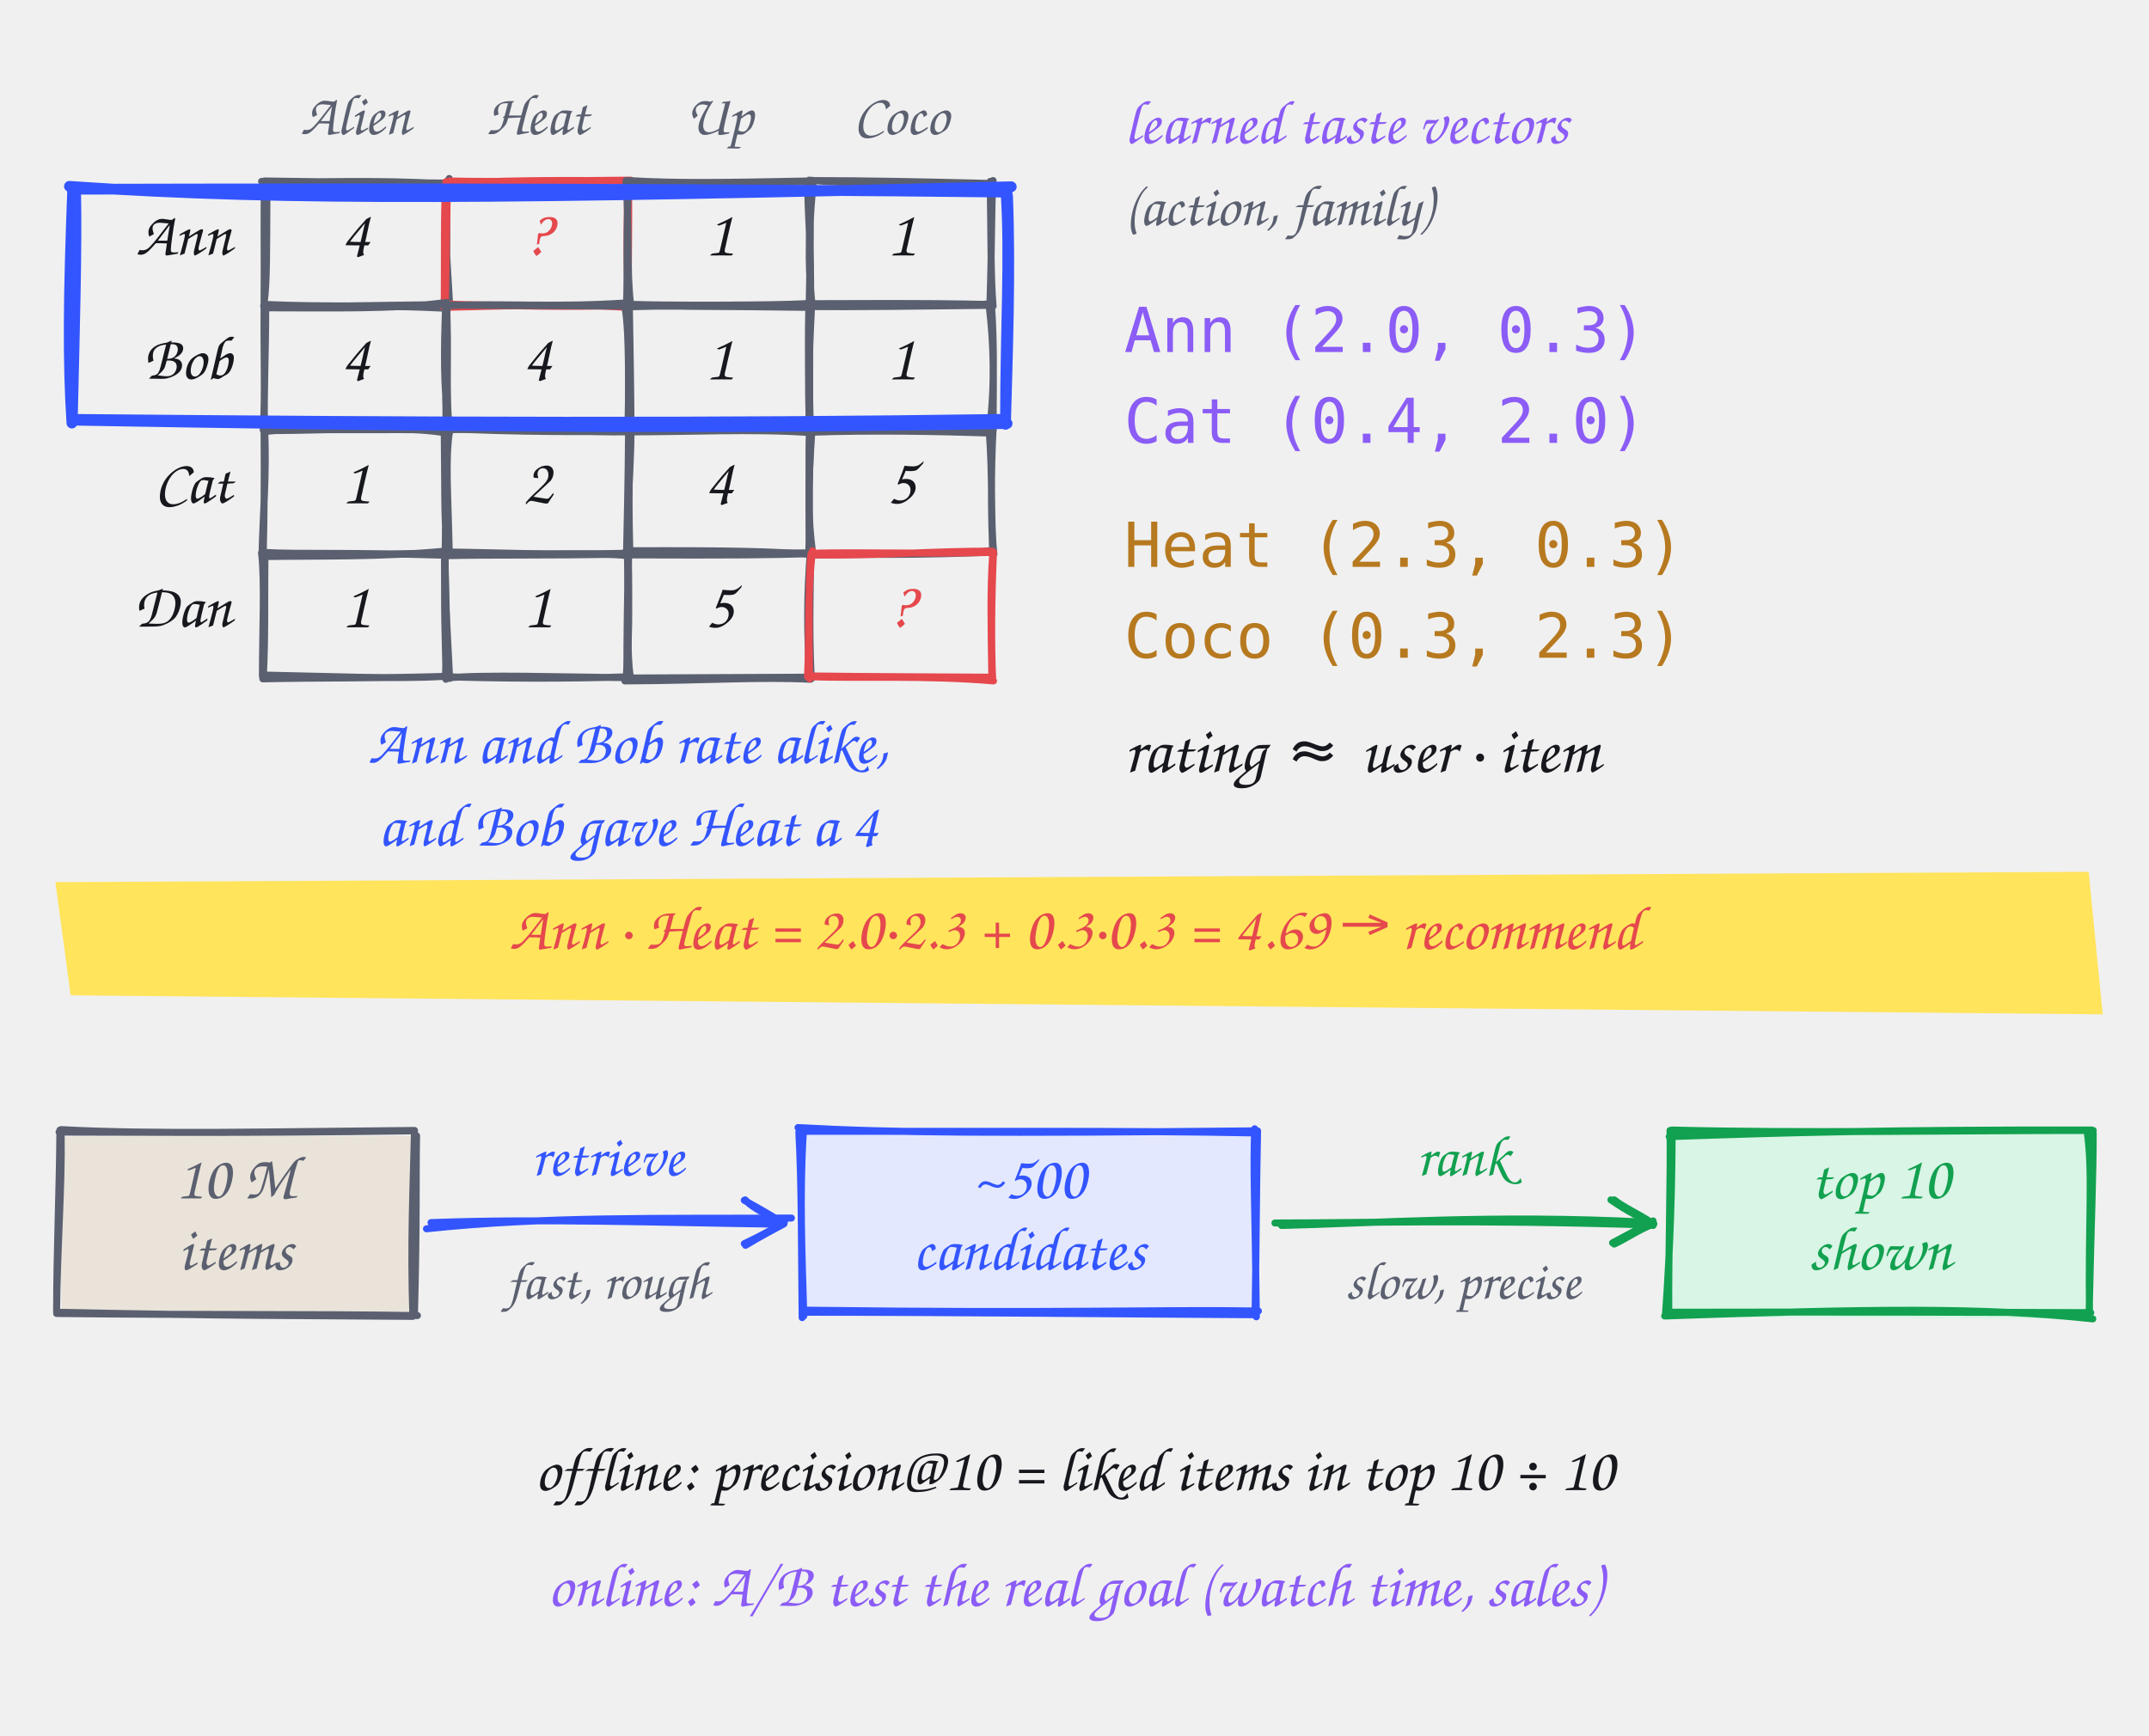
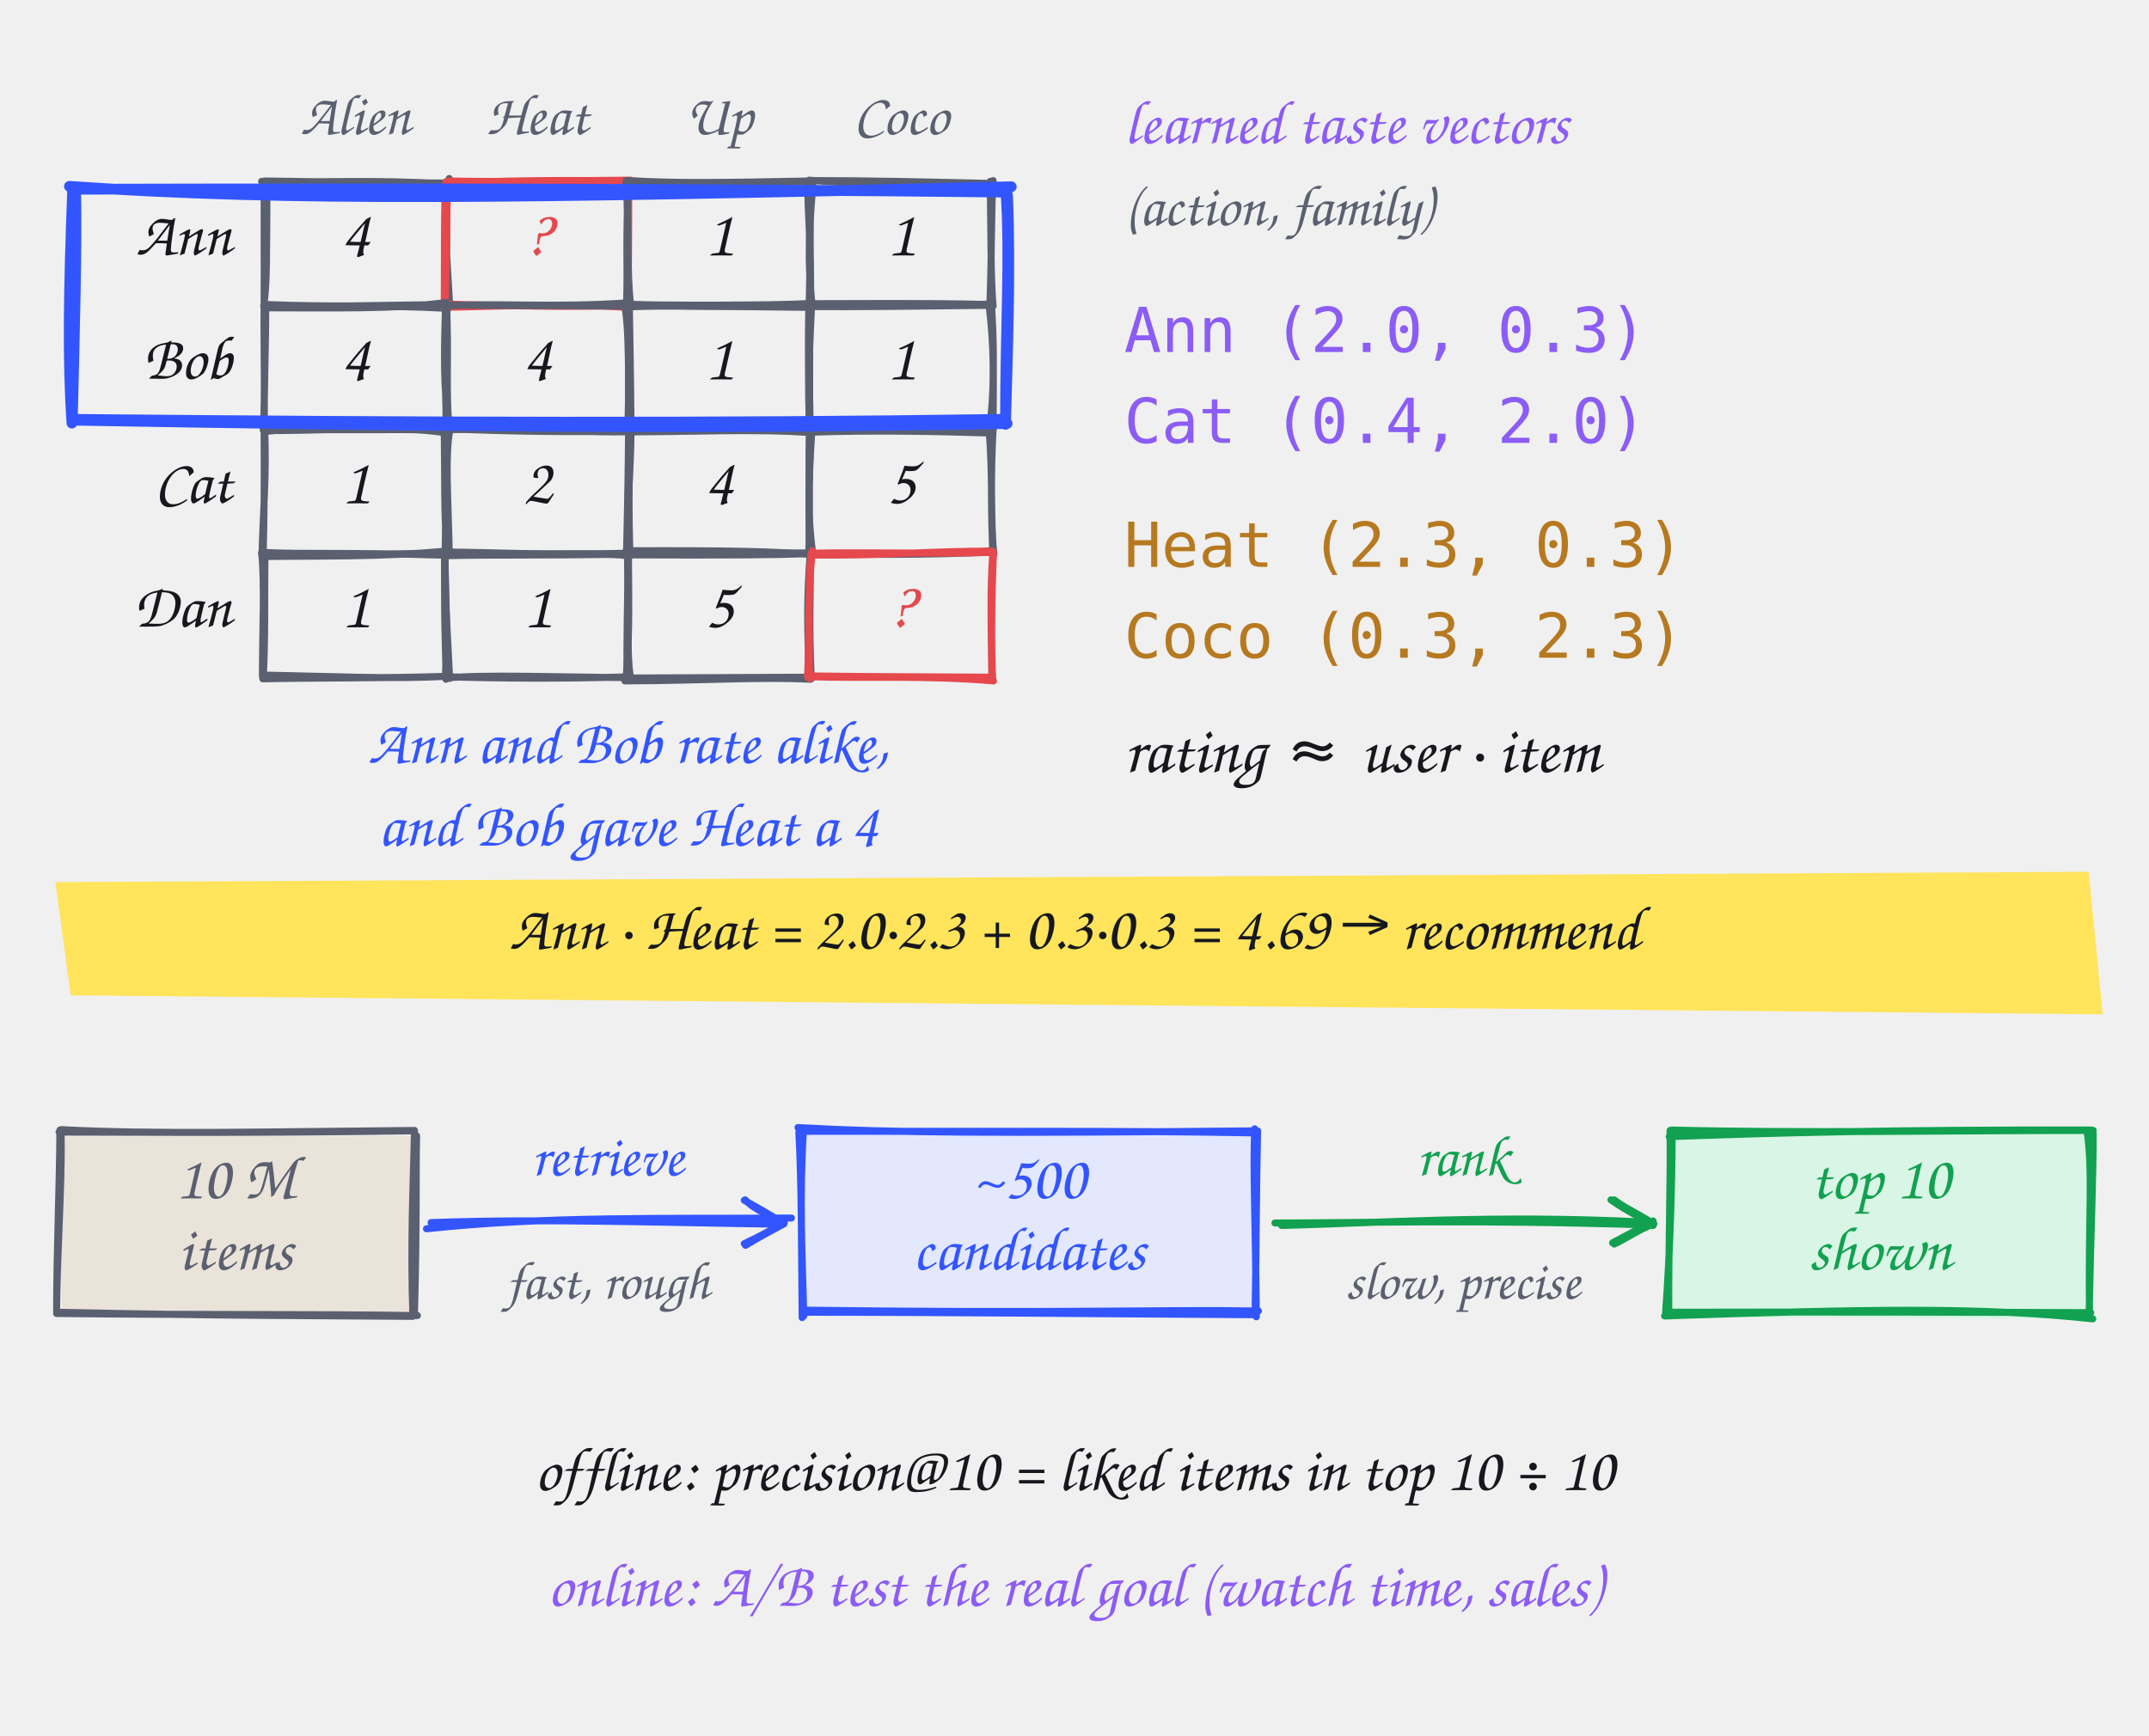
<svg xmlns="http://www.w3.org/2000/svg" viewBox="0 0 520 420" class="dg" font-family="Excalifont" data-diagram="recommender-systems">
  <style>
.dg path{fill:none;stroke-linecap:round;stroke-linejoin:round;stroke-width:1.7}
.dg .w-thick{stroke-width:2.6}.dg .w-thin{stroke-width:1.1}
.dg text{font-family:Excalifont,'Comic Sans MS',cursive;stroke:none}.dg .t-mono{font-family:'JetBrains Mono',monospace}
.s-ink{stroke:#16181D}.s-muted{stroke:#5B6070}.s-red{stroke:#E5484D}.s-blue{stroke:#3355FF}.s-green{stroke:#12A150}.s-orange{stroke:#F59E0B}.s-violet{stroke:#8B5CF6}.s-paper{stroke:#fff}.s-hl{stroke:#FFE45C}
.f-ink{fill:#16181D!important}.f-muted{fill:#E9E3D9!important}.f-red{fill:#FDE2E2!important}.f-blue{fill:#E3E8FF!important}.f-green{fill:#D8F5E5!important}.f-orange{fill:#FFF1D6!important}.f-violet{fill:#EDE5FF!important}.f-paper{fill:#fff!important}.f-hl{fill:#FFE45C!important}
.h-red{stroke:#E5484D}.h-blue{stroke:#3355FF}.h-green{stroke:#12A150}.h-orange{stroke:#F59E0B}.h-violet{stroke:#8B5CF6}.h-hl{stroke:#FFE45C}.h-ink{stroke:#16181D}.h-muted{stroke:#9AA0AE}
.t-ink{fill:#16181D}.t-muted{fill:#5B6070}.t-red{fill:#E5484D}.t-blue{fill:#3355FF}.t-green{fill:#12A150}.t-orange{fill:#B7791F}.t-violet{fill:#8B5CF6}.t-paper{fill:#fff}
</style>
  <g data-el="0" data-step="0" style="--i:0">
    <text x="86" y="30" font-size="14" text-anchor="middle" dominant-baseline="central" class="t t-muted">Alien</text>
    <text x="130" y="30" font-size="14" text-anchor="middle" dominant-baseline="central" class="t t-muted">Heat</text>
    <text x="174" y="30" font-size="14" text-anchor="middle" dominant-baseline="central" class="t t-muted">Up</text>
    <text x="218" y="30" font-size="14" text-anchor="middle" dominant-baseline="central" class="t t-muted">Coco</text>
    <text x="56" y="59" font-size="15" text-anchor="end" dominant-baseline="central" class="t t-ink">Ann</text>
    <text x="56" y="89" font-size="15" text-anchor="end" dominant-baseline="central" class="t t-ink">Bob</text>
    <text x="56" y="119" font-size="15" text-anchor="end" dominant-baseline="central" class="t t-ink">Cat</text>
    <text x="56" y="149" font-size="15" text-anchor="end" dominant-baseline="central" class="t t-ink">Dan</text>
    <path d="M63.3 43.9 C77.2 44.3, 89.6 43.4, 107.8 44.5 M64 43.8 C79.3 44, 94.7 44.3, 108 44.3 M108.7 43.2 C107.1 51.6, 108 59.3, 108.8 73.7 M108.1 43.9 C108 52.5, 108.3 60.7, 107.9 73.8 M107.7 74.6 C92.9 73.8, 77.6 74.3, 64.6 73.7 M108.3 74.1 C94.3 74.2, 81 74.3, 64.2 73.9 M63.9 73.4 C64.6 68.4, 64.5 61.9, 64.6 44.3 M63.9 74.3 C64 62.5, 63.8 51, 64 43.8" class="s-muted" pathLength="1" />
    <text x="86" y="59" font-size="16" text-anchor="middle" dominant-baseline="central" class="t t-ink">4</text>
    <path d="M108.6 43.8 C121.6 44.1, 135.1 43.7, 152.6 43.6 M108.4 44.3 C120.5 43.8, 133.2 43.5, 152.1 43.8 M151.8 44.6 C152 53.2, 151.2 62, 152.4 74.5 M152.1 44.1 C152.2 53.8, 152 63.7, 152 74.2 M151.7 74.4 C138.2 73.5, 123.7 74, 107.4 74.4 M151.8 73.8 C142.7 74.3, 133.2 74.3, 108 73.6 M107.5 73.8 C107.6 62.4, 107.4 50.1, 107.9 44 M107.7 74.3 C108.1 62.1, 108 49.9, 108.4 44" class="s-red" pathLength="1" />
    <text x="130" y="59" font-size="16" text-anchor="middle" dominant-baseline="central" class="t t-red t-bold">?</text>
    <path d="M151.4 44.6 C163.2 44.1, 174.4 44.5, 195.7 43.9 M152.1 43.7 C163.6 44.4, 175.6 44.2, 195.8 43.8 M195.5 44.2 C195.3 51.3, 196.4 58.6, 196.1 74.4 M195.9 43.7 C196 52.6, 195.9 62.3, 196.2 74.2 M195.5 74 C185.4 73.6, 175.1 74.1, 152.1 73.7 M196.2 73.7 C186.3 74.2, 176.6 74.1, 152.3 74.1 M152.6 73.8 C151.6 65.4, 152.3 57, 151.5 43.7 M151.6 73.6 C151.9 65.4, 151.5 56.2, 152.1 43.8" class="s-muted" pathLength="1" />
    <text x="174" y="59" font-size="16" text-anchor="middle" dominant-baseline="central" class="t t-ink">1</text>
    <path d="M195.8 43.6 C205.5 44.5, 213.2 44.2, 239.4 44.5 M196.1 43.7 C209.3 43.7, 223.5 44, 239.8 44.4 M240.3 43.7 C239.8 50.8, 240.1 56.8, 239.5 74.6 M239.6 43.9 C239.8 55.4, 239.7 67.4, 240.3 74.1 M240.2 73.5 C226.9 74.5, 214.7 73.3, 195.6 74.1 M239.8 73.9 C222.6 74.1, 205.6 74.3, 196.2 74.2 M196.5 73.9 C195.8 66.7, 195.3 60.3, 196.7 44.7 M195.8 74 C196.1 62.1, 196 50.3, 196.2 44.3" class="s-muted" pathLength="1" />
    <text x="218" y="59" font-size="16" text-anchor="middle" dominant-baseline="central" class="t t-ink">1</text>
    <path d="M64.2 74.5 C79.9 74.5, 95.7 74.9, 108 73.2 M63.8 74 C77.3 74.3, 90 73.9, 108.4 73.7 M108 73.3 C108.7 85, 107.7 95.4, 108.8 104.6 M108.2 74.4 C107.7 85, 108.4 95.1, 107.7 104.1 M108 104.8 C99.7 103.4, 90 103.8, 64.3 103.4 M108.2 103.8 C99 104, 90.6 104.1, 63.7 103.9 M64 103.9 C63.8 95.4, 64.3 85.2, 64.3 74.4 M63.7 104.1 C64.2 95.5, 63.8 86.5, 63.9 74.2" class="s-muted" pathLength="1" />
    <text x="86" y="89" font-size="16" text-anchor="middle" dominant-baseline="central" class="t t-ink">4</text>
    <path d="M108.6 74 C120.9 73.3, 133.9 74.5, 151.9 73.3 M108.2 73.8 C118 74, 128.5 73.9, 151.8 74.1 M152.3 74.8 C152.4 81.9, 152.6 90.4, 152.7 104.1 M152.3 74.4 C152.2 80.6, 152.1 86.4, 152.1 104.3 M152.3 104.5 C142.3 104.7, 133.8 103.7, 108.6 103.2 M151.7 104.3 C140.4 103.8, 129.2 103.5, 108.4 104 M108.7 103.7 C107.2 94.1, 107.5 83.8, 107.8 74.3 M108.3 104.1 C107.6 98, 107.8 92.1, 108.1 74.2" class="s-muted" pathLength="1" />
    <text x="130" y="89" font-size="16" text-anchor="middle" dominant-baseline="central" class="t t-ink">4</text>
    <path d="M151.7 74.3 C167.3 73.5, 183 74.2, 196.7 73.4 M152.4 73.7 C163.1 74.2, 174.6 74.1, 196.1 74.4 M195.7 74.8 C195.5 85, 195.7 96, 195.8 103.6 M196 74.1 C195.8 82.3, 195.7 91.1, 196.1 104 M195.5 104 C181.5 104.3, 168 103.9, 152.4 104.5 M196.2 104.3 C179.9 103.6, 163.8 104, 152.2 103.9 M152.4 104.2 C151.8 93.2, 152.5 82.2, 151.2 74 M151.9 104.2 C152.2 95.2, 152.2 86.7, 151.6 73.6" class="s-muted" pathLength="1" />
    <text x="174" y="89" font-size="16" text-anchor="middle" dominant-baseline="central" class="t t-ink">1</text>
    <path d="M196 73.5 C208.9 73.5, 222.4 73.3, 239.8 73.7 M196.1 74 C206.3 74, 217 74, 239.8 73.7 M239.4 74.4 C240.4 83.2, 240.8 92.6, 239.5 103.5 M239.9 73.8 C240.5 81.9, 240.4 88.9, 240.3 104 M239.2 103.7 C228.8 104.4, 219.3 104, 195.5 103.8 M239.8 104.2 C223.5 103.9, 207.2 104.2, 195.7 103.6 M195.9 104.2 C195.6 96.3, 195.6 89.1, 196.4 73.7 M195.8 104.3 C196.1 92.5, 195.7 81, 196.2 74.2" class="s-muted" pathLength="1" />
    <text x="218" y="89" font-size="16" text-anchor="middle" dominant-baseline="central" class="t t-ink">1</text>
    <path d="M64.4 104.4 C74.5 103.4, 85.7 104.1, 108.4 104 M63.9 104.2 C74.2 104.3, 84.2 103.6, 108.4 103.8 M108.8 104.1 C107.7 111.4, 108.4 119.2, 108.7 133.4 M107.7 104.2 C108.1 110.7, 108 117.5, 107.8 134 M108.6 133.3 C92.8 134.9, 75.4 134.5, 64.2 134.7 M108.1 134.1 C91.1 134.1, 73.8 134.4, 64 134.1 M63.4 134.2 C63.6 124.9, 64.6 114, 64 103.4 M63.7 133.7 C63.9 125.1, 64 117.2, 63.9 104.1" class="s-muted" pathLength="1" />
    <text x="86" y="119" font-size="16" text-anchor="middle" dominant-baseline="central" class="t t-ink">1</text>
    <path d="M107.2 103.7 C125 104.6, 142.6 104.5, 151.4 104.4 M107.6 103.7 C117.4 104.1, 126.7 104.2, 152.1 103.8 M152.5 103.7 C152.6 109.5, 151.9 115.8, 152.4 133.3 M152.4 103.9 C152 115.5, 151.9 127.3, 152 134 M152.3 134.5 C140.1 133.4, 126.7 134.7, 107.3 134 M151.7 134.1 C134.8 134.1, 117.2 134.2, 108.3 133.8 M108.5 134.2 C107.4 127.9, 107.7 120.9, 107.5 104.6 M107.7 133.9 C108 122.5, 107.7 110.6, 108.4 103.9" class="s-muted" pathLength="1" />
    <text x="130" y="119" font-size="16" text-anchor="middle" dominant-baseline="central" class="t t-ink">2</text>
    <path d="M151.6 104.5 C166.6 104.6, 181.9 103.7, 196.1 104.7 M152.2 104 C160.6 103.6, 169.9 103.8, 195.8 103.9 M196.2 103.3 C195.9 113.7, 195.5 124.4, 196 133.2 M196.2 104.4 C195.6 115.1, 195.6 125.8, 196.2 134.1 M196.1 134.2 C187.3 133.5, 178 133.2, 152 133.3 M196.1 134 C187.2 134.3, 177.4 134.4, 151.8 134.3 M152 134.1 C151.4 124.9, 152.6 115.8, 152.7 104.3 M151.6 134 C151.8 125.1, 152 116.9, 152.1 103.8" class="s-muted" pathLength="1" />
    <text x="174" y="119" font-size="16" text-anchor="middle" dominant-baseline="central" class="t t-ink">4</text>
    <path d="M196.4 104.6 C211.2 104.1, 227 104.4, 239.4 104.8 M196.1 104.2 C206.5 103.8, 217.2 103.8, 240.1 104 M239.3 103.8 C240.3 115.1, 239.6 126.2, 240.5 134.1 M240.3 103.8 C239.7 114.8, 239.9 125.6, 240.2 133.6 M239.4 133.3 C229.7 134.5, 218.3 133.9, 195.7 134.3 M240.1 133.6 C223.4 134.4, 207.2 134.2, 195.9 134 M196.6 133.6 C195.5 125.2, 195.5 118, 196.5 103.5 M195.7 134.1 C196.1 122.3, 195.5 110.3, 195.9 103.7" class="s-muted" pathLength="1" />
    <text x="218" y="119" font-size="16" text-anchor="middle" dominant-baseline="central" class="t t-ink">5</text>
    <path d="M64 133.7 C72.8 134.2, 82.1 133.6, 108.4 134.4 M64.3 133.9 C75.4 134.3, 86.7 134.2, 108.3 133.9 M107.6 134.1 C107.4 140.9, 108 147.6, 108.8 164.2 M107.7 134.1 C107.8 146, 108 157.9, 107.9 164.4 M107.6 163.7 C94.4 164.4, 80.6 163.7, 64.6 163.4 M107.7 163.7 C91.8 164.2, 76.6 164, 63.6 164.3 M63.5 163.7 C63.5 152.2, 64.1 141.1, 63.3 133.8 M63.7 164 C64.2 154.9, 64 146.1, 64.1 133.9" class="s-muted" pathLength="1" />
    <text x="86" y="149" font-size="16" text-anchor="middle" dominant-baseline="central" class="t t-ink">1</text>
    <path d="M107.6 134.5 C119.1 134.2, 130.7 134.5, 151.7 134.1 M107.8 133.6 C120.2 133.7, 131.5 134.4, 151.8 133.9 M151.8 134.5 C152.1 142.7, 152.5 151, 151.5 164.3 M151.9 133.6 C152.2 140.4, 152.3 147.3, 151.7 164.4 M151.9 164 C135.2 163.9, 117.3 163.2, 107.9 164.1 M152.2 163.8 C136.9 164.3, 121.2 164.2, 108.1 163.8 M108 163.7 C107.7 155.2, 107.4 146.1, 107.7 134.2 M107.8 163.8 C108.4 152.3, 107.7 139.9, 107.6 134" class="s-muted" pathLength="1" />
    <text x="130" y="149" font-size="16" text-anchor="middle" dominant-baseline="central" class="t t-ink">1</text>
    <path d="M151.3 133.6 C165.5 134.6, 179.4 134, 196.7 133.8 M152 134.1 C164.2 134.2, 177.1 134, 196.1 133.8 M196.1 133.2 C195.2 144.6, 195.3 152.8, 195.9 164.4 M196 133.9 C196.3 141.6, 195.6 149.5, 196.3 164.3 M196.1 164.4 C183.2 163.8, 171.6 164.7, 151.2 164.8 M195.8 163.9 C181.3 164, 166.6 164, 151.8 164.1 M152.5 163.7 C151.7 158.2, 152 151.2, 152.1 134.5 M151.8 163.6 C151.5 154.9, 152 146.4, 151.9 134.2" class="s-muted" pathLength="1" />
    <text x="174" y="149" font-size="16" text-anchor="middle" dominant-baseline="central" class="t t-ink">5</text>
    <path d="M196.5 134.3 C211.9 134.6, 226.5 133.3, 240.1 133.4 M196.3 133.9 C209 133.6, 221.8 134.1, 240.4 133.7 M240.4 133.6 C239.9 144.8, 239.8 156.2, 240.2 164.5 M240.2 134.3 C239.6 142.8, 239.8 150.9, 240 164.3 M240.4 164.8 C223.9 163.4, 208.3 164.2, 196.1 163.8 M240.2 163.9 C225.7 163.8, 211.2 163.8, 196.4 163.6 M195.4 163.8 C195.9 153.5, 195.3 144.3, 196.6 133.3 M195.9 164.3 C195.7 152.4, 195.7 140.2, 196.2 134.3" class="s-red" pathLength="1" />
    <text x="218" y="149" font-size="16" text-anchor="middle" dominant-baseline="central" class="t t-red t-bold">?</text>
  </g>
  <g data-el="1" data-step="1" style="--i:0">
    <path d="M16.8 45.1 C70.7 48.8, 123.1 48, 244.7 45.2 M17.4 45.8 C96.8 45.6, 174.7 45.7, 243.7 46.5 M243.8 47.4 C244.5 64.8, 243.8 85.4, 243.3 102.7 M243.4 46 C244.5 62.5, 243.3 78.7, 243.3 102.6 M242.7 101.5 C173.8 102.5, 103.9 102.3, 17.7 101.5 M243.7 102.5 C168 104, 92.3 103, 18.1 101.7 M17.4 102.4 C16.4 87.3, 16.6 71.4, 17.6 45.4 M17.5 101.7 C18 80.4, 18.6 60, 18.3 46.2" class="s-blue w-thick" pathLength="1" />
    <text x="152" y="182" font-size="15" text-anchor="middle" dominant-baseline="central" class="t t-blue">Ann and Bob rate alike,</text>
    <text x="152" y="202" font-size="15" text-anchor="middle" dominant-baseline="central" class="t t-blue">and Bob gave Heat a 4</text>
  </g>
  <g data-el="2" data-step="2" style="--i:0">
    <text x="272" y="32" font-size="15" text-anchor="start" dominant-baseline="central" class="t t-violet t-bold">learned taste vectors</text>
    <text x="272" y="52" font-size="14" text-anchor="start" dominant-baseline="central" class="t t-muted">(action, family)</text>
    <text x="272" y="80" font-size="15" text-anchor="start" dominant-baseline="central" class="t t-violet t-mono">Ann (2.0, 0.3)</text>
    <text x="272" y="102" font-size="15" text-anchor="start" dominant-baseline="central" class="t t-violet t-mono">Cat (0.4, 2.0)</text>
    <text x="272" y="132" font-size="15" text-anchor="start" dominant-baseline="central" class="t t-orange t-mono">Heat (2.3, 0.3)</text>
    <text x="272" y="154" font-size="15" text-anchor="start" dominant-baseline="central" class="t t-orange t-mono">Coco (0.3, 2.3)</text>
    <text x="272" y="184" font-size="16" text-anchor="start" dominant-baseline="central" class="t t-ink t-bold">rating ≈ user · item</text>
  </g>
  <g data-el="3" data-step="3" style="--i:0">
    <path d="M13.4 213.5 L505.4 211 L508.8 245.5 L17.1 240.9" class="f-hl" />
  </g>
  <g data-el="4" data-step="3" style="--i:1">
-     <text x="260" y="227" font-size="15" text-anchor="middle" dominant-baseline="central" class="t t-red t-bold">Ann · Heat = 2.0·2.3 + 0.3·0.3 = 4.69 → recommend</text>
+     <text x="260" y="227" font-size="15" text-anchor="middle" dominant-baseline="central" class="t t-ink t-bold">Ann · Heat = 2.0·2.3 + 0.3·0.3 = 4.69 → recommend</text>
  </g>
  <g data-el="5" data-step="4" style="--i:0">
    <path d="M13.5 275.1 L100.3 274.9 L99 317.5 L15 318" class="f-muted" />
    <path d="M14.8 273.4 C37.6 274.6, 64.2 273.9, 100.1 273.6 M14.3 274 C34.2 274, 55.9 274.3, 99.8 273.7 M100.8 274.9 C100.6 284.5, 100.9 295.5, 100.3 317.6 M100.3 273.6 C100 286.8, 99.3 300.8, 99.9 318.4 M101 318.4 C74.3 318, 47.7 318.3, 13.7 317.9 M99.9 318.6 C77.4 318.4, 54.8 318.5, 14 317.6 M13.7 316.9 C13.8 303.4, 15 286.7, 14.8 275 M13.7 317.5 C13.7 303.2, 14.4 287.8, 14.5 273.5" class="s-muted" pathLength="1" />
    <text x="57" y="287.4" font-size="15" text-anchor="middle" dominant-baseline="central" class="t t-muted">10 M</text>
    <text x="57" y="304.6" font-size="15" text-anchor="middle" dominant-baseline="central" class="t t-muted">items</text>
    <path d="M103.2 297.4 C132.5 294.3, 159.9 295, 191.5 294.8 M104.3 295.9 C131.9 294.9, 159.4 295.9, 189.1 296.3" class="s-blue" pathLength="1" />
    <path d="M180.3 290.4 C182.3 292.5, 185 293.6, 189.4 296 M180.1 290.5 C183 292.2, 185.3 293.3, 189.7 296.2 M189.7 296.2 C187.5 297.4, 184.2 299.1, 180.4 301.4 M189.8 295.8 C186.9 297.6, 183.5 299.4, 180.1 301" class="s-blue" pathLength="1" />
    <text x="147" y="282" font-size="14" text-anchor="middle" dominant-baseline="central" class="t t-blue">retrieve</text>
    <text x="147" y="312" font-size="13" text-anchor="middle" dominant-baseline="central" class="t t-muted">fast, rough</text>
    <path d="M193.6 274.5 L304.1 273.7 L303.2 318.9 L194.1 318.1" class="f-blue" />
    <path d="M193.1 272.9 C216.7 274.2, 240.1 274.3, 303.4 273.7 M193.6 273.8 C234.7 273.9, 273.7 273.6, 303.7 274.2 M303.6 273.2 C303.2 283.5, 303.7 291.5, 304 318.7 M304.3 273.7 C304 287.1, 304 299.8, 303.7 317.7 M304.5 317.3 C281.4 316.9, 256.5 317.9, 195.1 317.1 M303.6 318.2 C267.1 318, 230.5 317.6, 194.6 317.6 M194.1 318.9 C193.9 301.8, 194 286.8, 193.3 274 M194.5 318.5 C194.1 303.7, 193.4 289.8, 194.4 273.8" class="s-blue" pathLength="1" />
    <text x="249" y="287.4" font-size="15" text-anchor="middle" dominant-baseline="central" class="t t-blue">~500</text>
    <text x="249" y="304.6" font-size="15" text-anchor="middle" dominant-baseline="central" class="t t-blue">candidates</text>
    <path d="M310.1 296.6 C331.8 296.1, 361.6 293.9, 398.4 295.8 M308.5 296 C331.1 296, 354.3 295.1, 400 296.5" class="s-green" pathLength="1" />
    <path d="M389.8 290.4 C393.9 293.3, 397.6 294.9, 400 296.6 M390.6 290.4 C393 292.3, 395.8 293.4, 399.8 296 M400 295.5 C397.5 296.9, 396.1 297.7, 390.2 300.8 M400.2 296.2 C396.5 297.6, 393.6 299.7, 390.6 301.1" class="s-green" pathLength="1" />
    <text x="354" y="282" font-size="14" text-anchor="middle" dominant-baseline="central" class="t t-green">rank</text>
    <text x="354" y="312" font-size="13" text-anchor="middle" dominant-baseline="central" class="t t-muted">slow, precise</text>
    <path d="M404.3 273.2 L506 274.5 L506.6 319.2 L404.8 318.8" class="f-green" />
    <path d="M403.9 275.1 C432 274.1, 457.7 273.4, 506.2 273.5 M404.5 273.5 C436.6 274.3, 470.3 273.6, 506.5 273.6 M505 273.6 C506.5 284, 505.3 294.1, 505.6 318.8 M506.5 274.3 C506.5 284.6, 506 295.4, 505.5 318.3 M506.4 319.2 C479.5 316.3, 452.1 316.8, 402.8 318.5 M505.9 317.7 C478.1 317.6, 449.1 317.5, 403.8 317.6 M403 318.1 C404.2 301.8, 404.6 284.8, 404.6 274.8 M403.8 318.5 C403.7 301.4, 404.3 284.7, 404.1 273.6" class="s-green" pathLength="1" />
    <text x="455" y="287.4" font-size="15" text-anchor="middle" dominant-baseline="central" class="t t-green">top 10</text>
    <text x="455" y="304.6" font-size="15" text-anchor="middle" dominant-baseline="central" class="t t-green">shown</text>
  </g>
  <g data-el="6" data-step="5" style="--i:0">
    <text x="260" y="358" font-size="15" text-anchor="middle" dominant-baseline="central" class="t t-ink">offline: precision@10 = liked items in top 10 ÷ 10</text>
    <text x="260" y="386" font-size="15" text-anchor="middle" dominant-baseline="central" class="t t-violet t-bold">online: A/B test the real goal (watch time, sales)</text>
  </g>
</svg>
